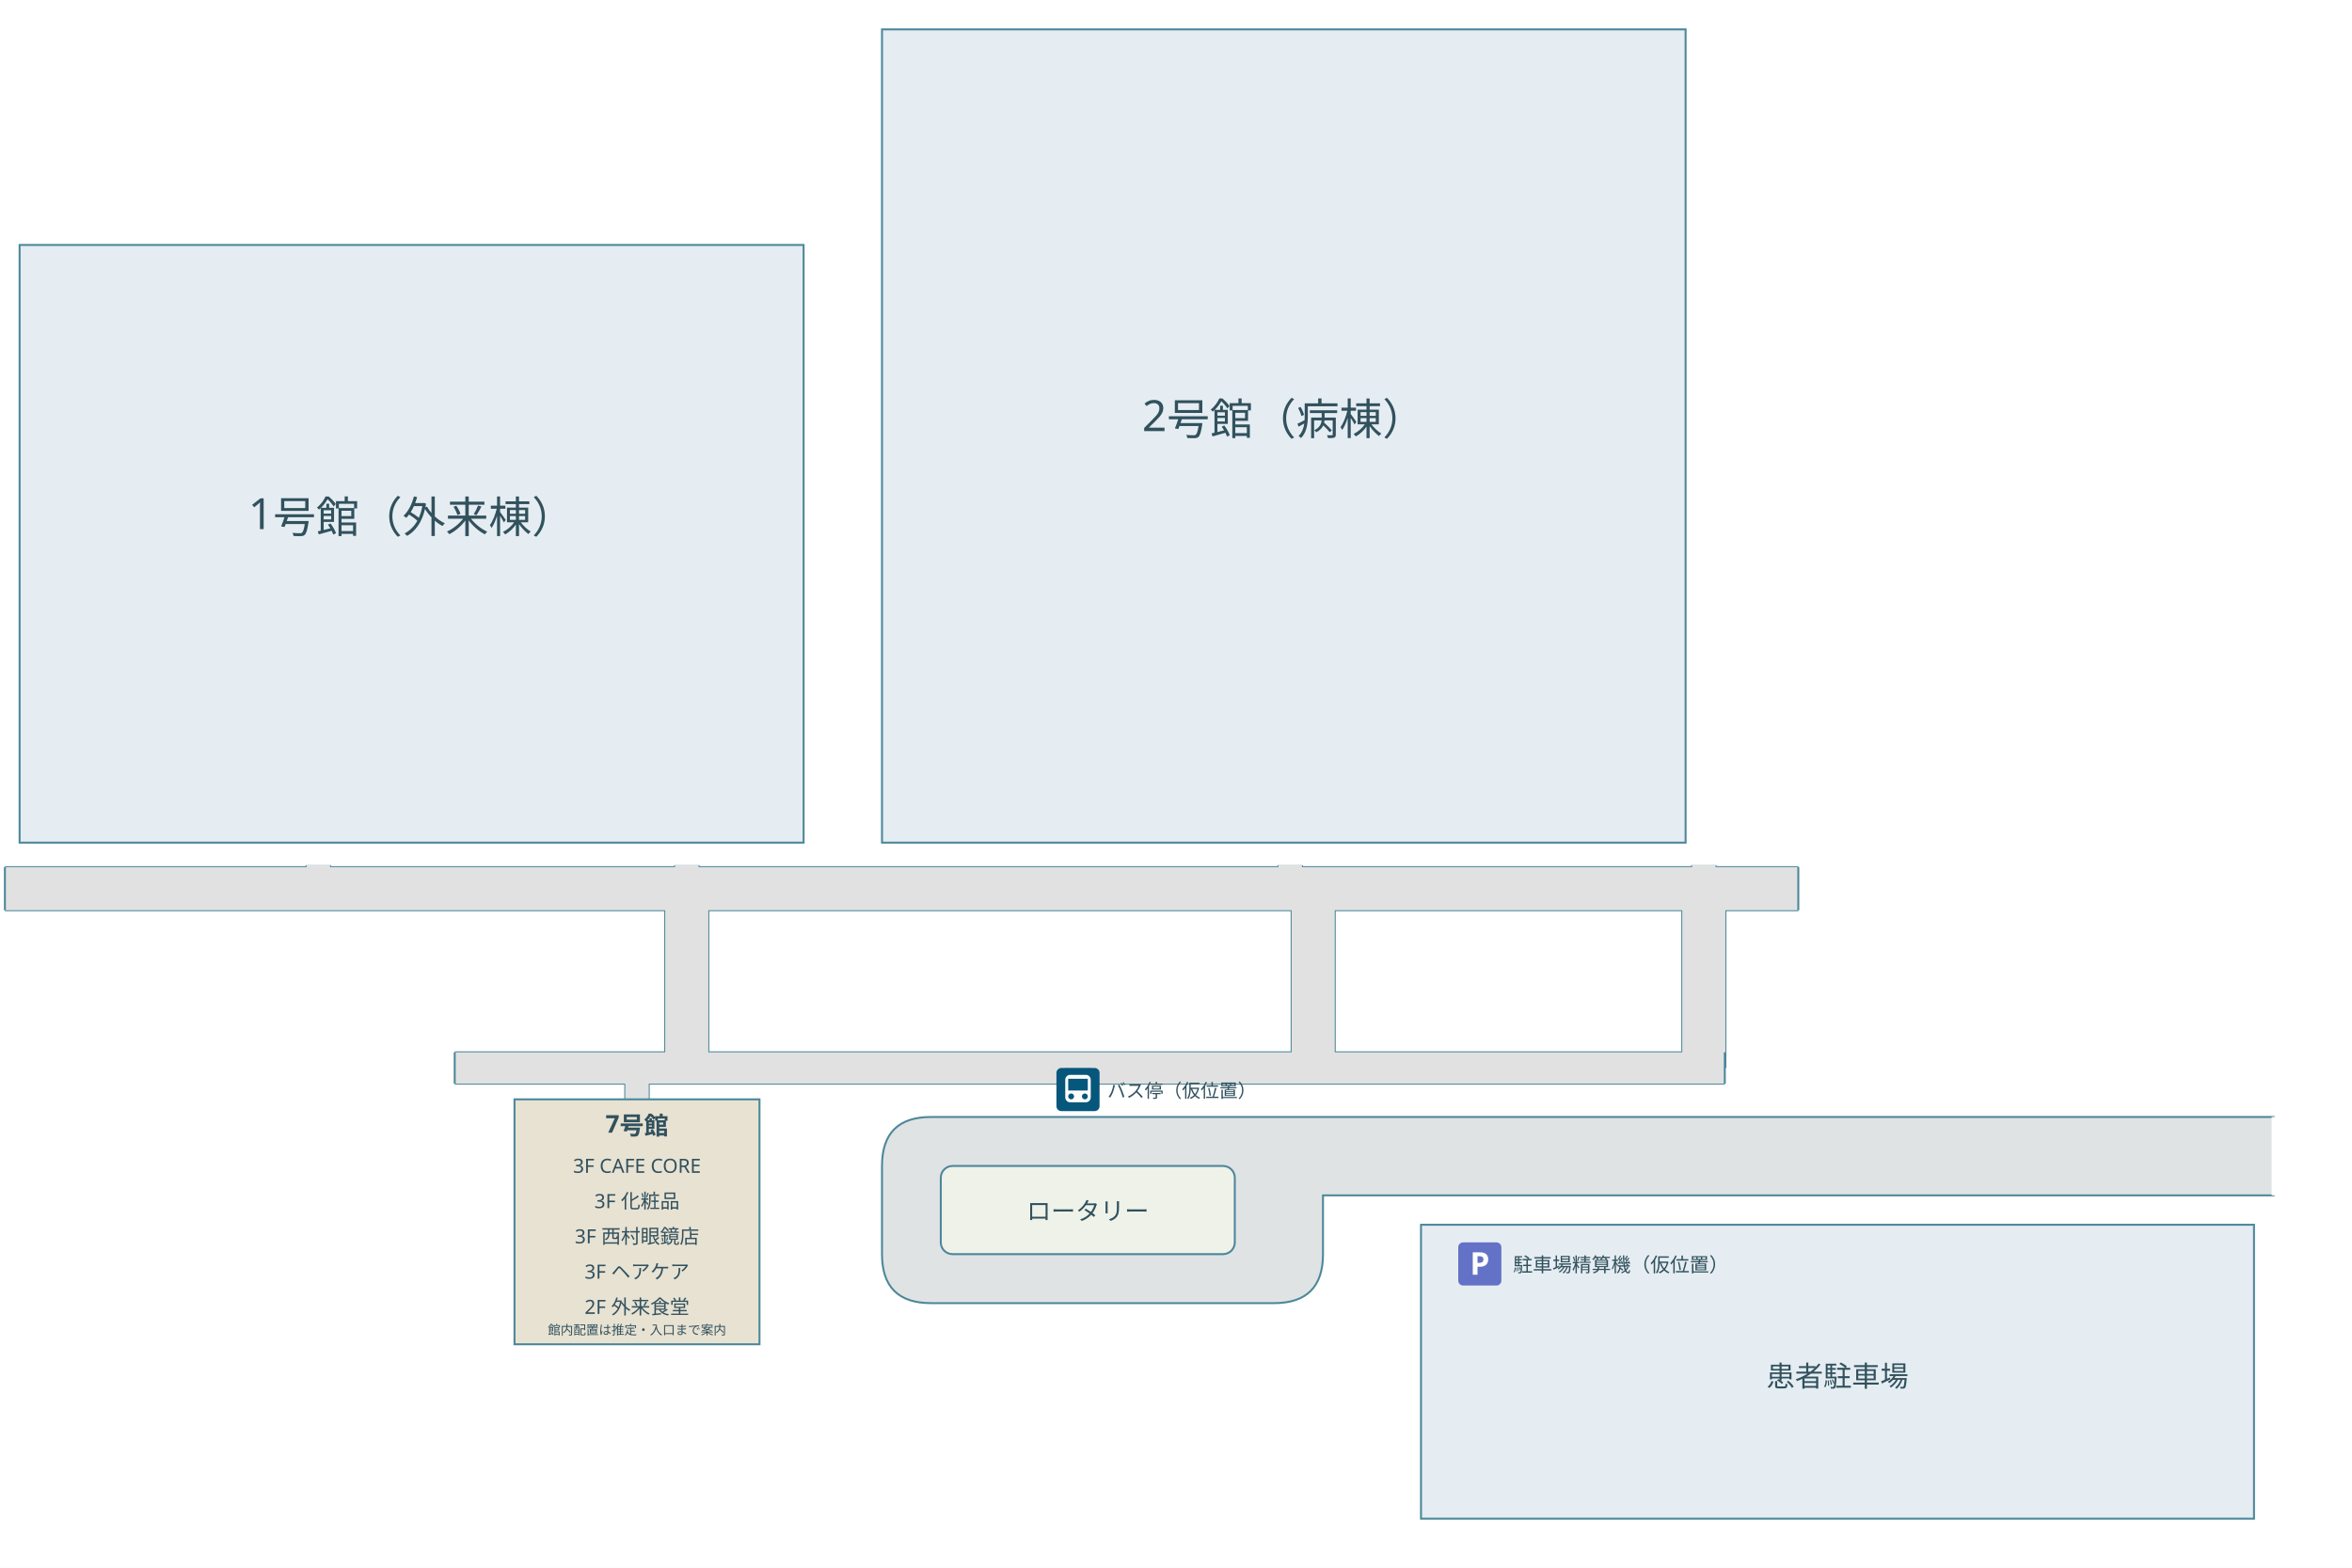
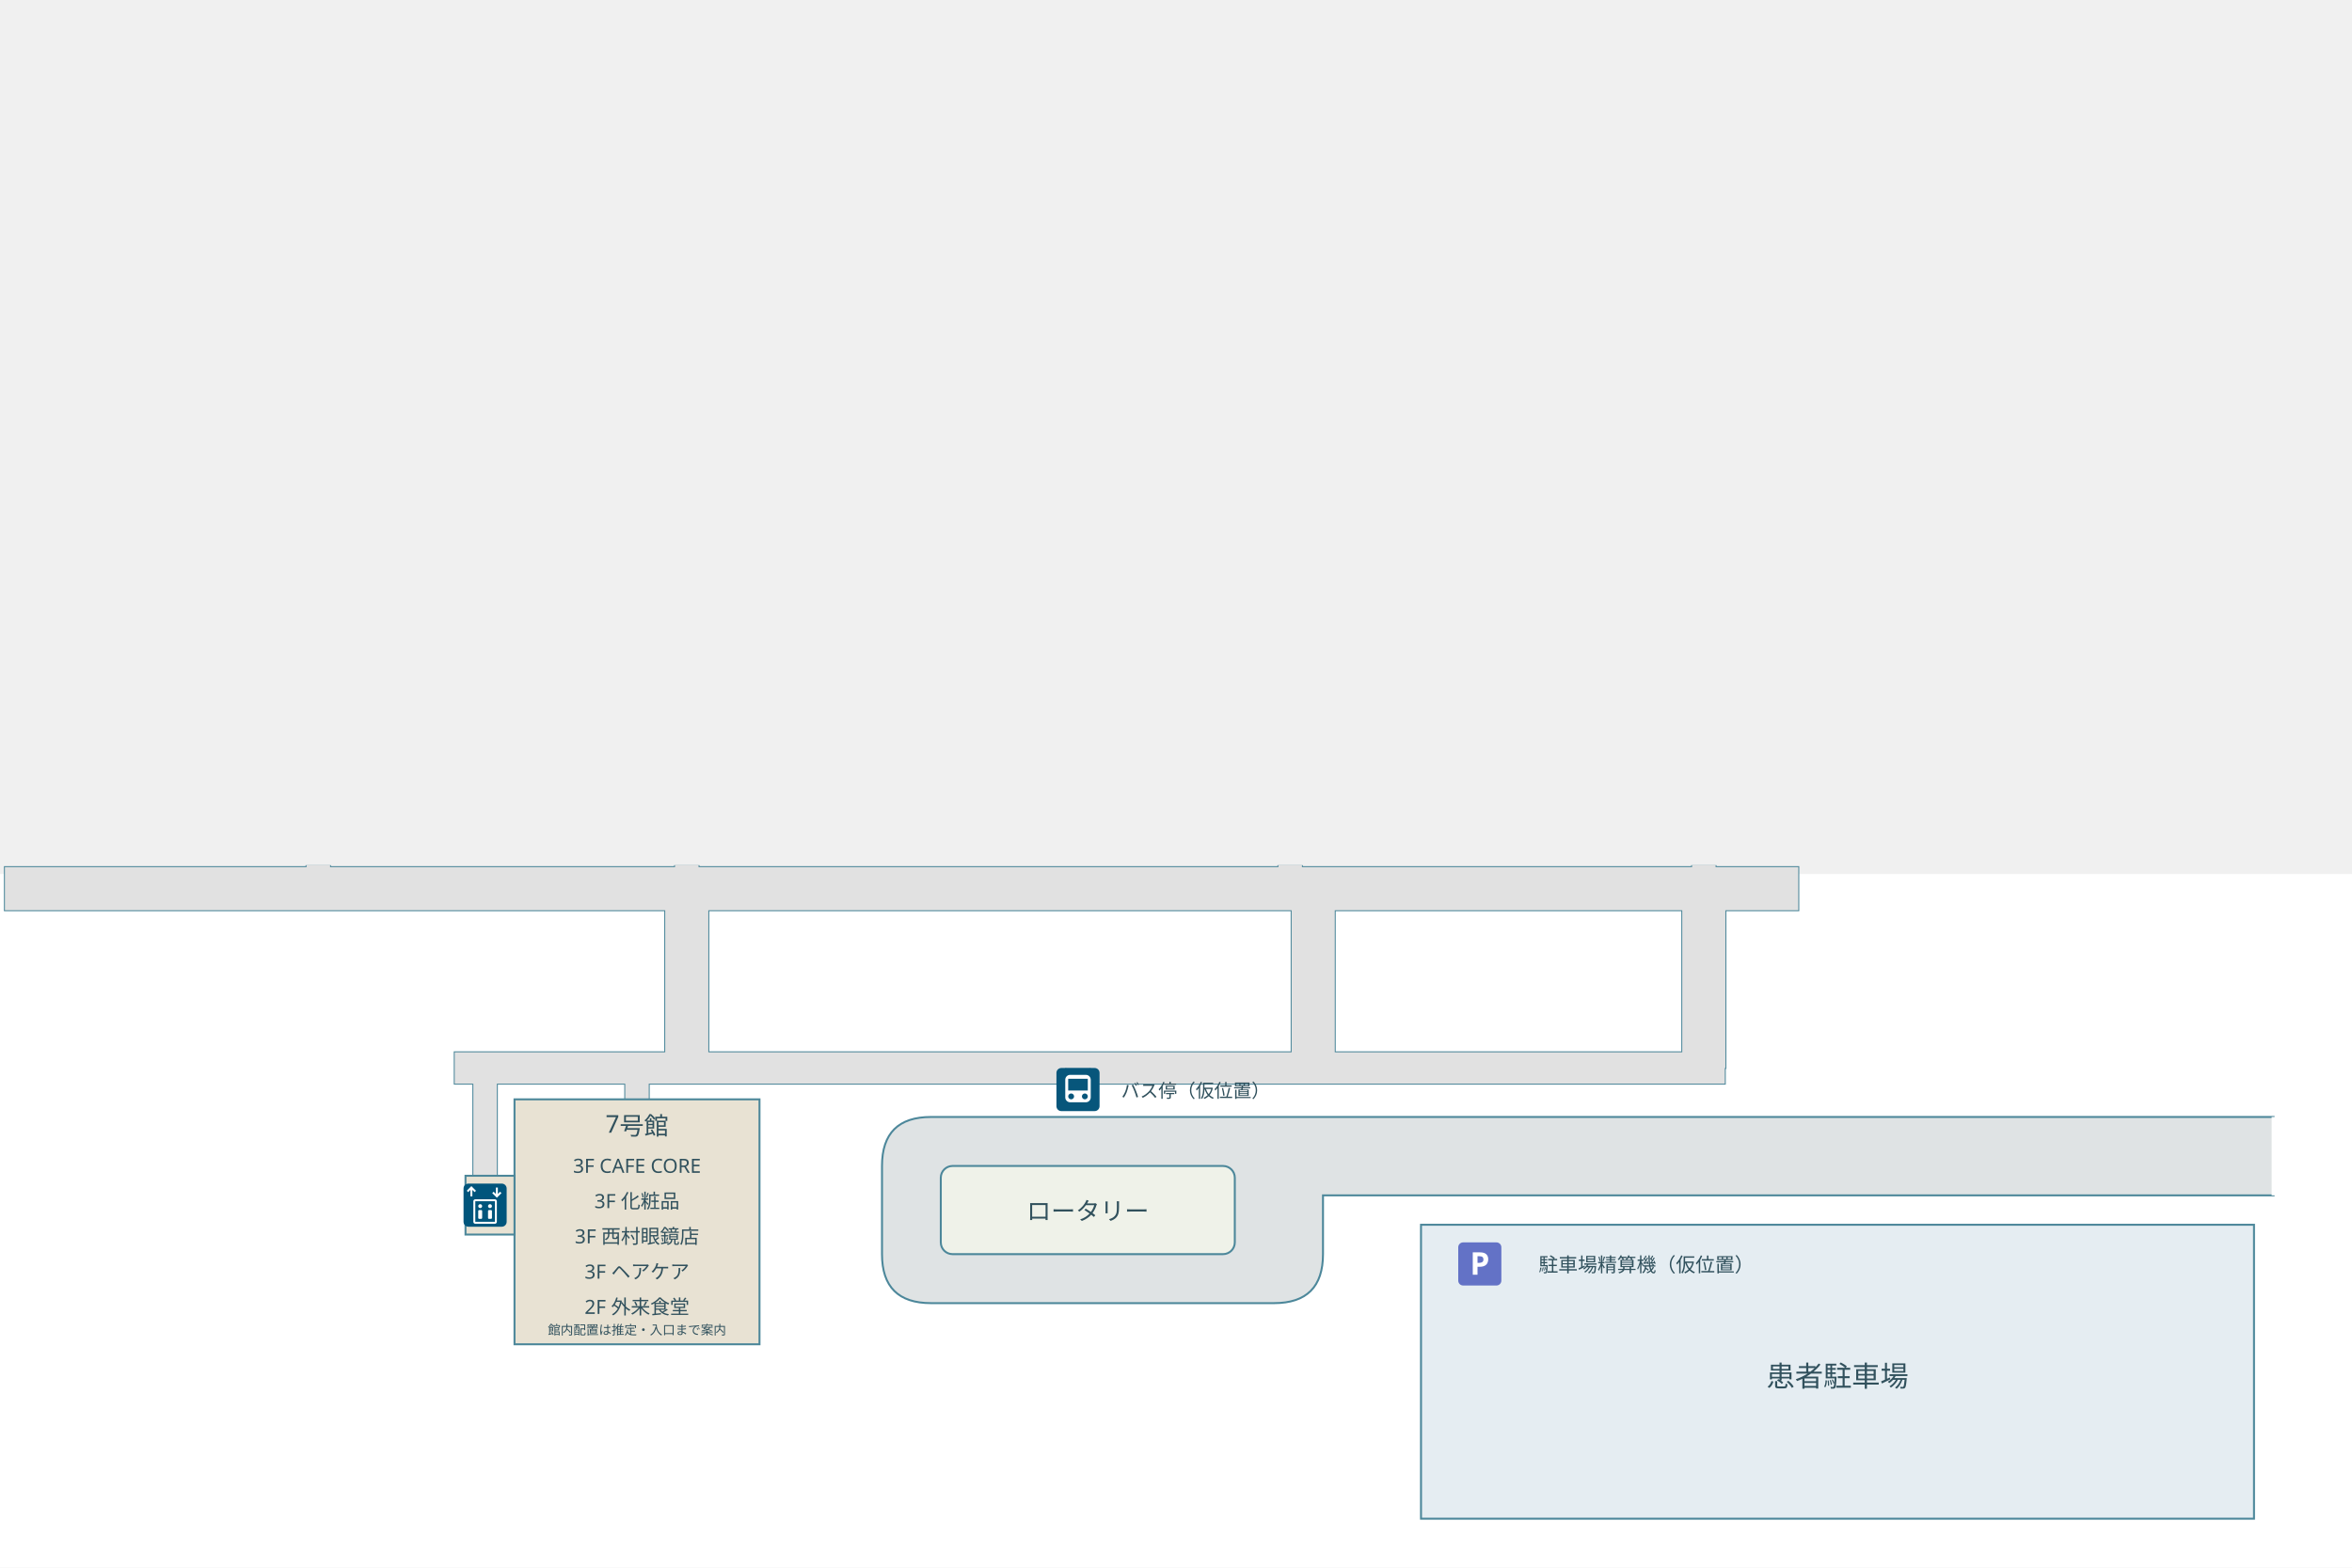
<svg xmlns="http://www.w3.org/2000/svg" viewBox="0 0 2400 1600">
-   <rect width="2400" height="1600" fill="white" />
-   <g fill="#e5edf2" stroke="#4c879a" stroke-width="2">
-     <rect x="20" y="250" width="800" height="610" />
-     <rect x="900" y="30" width="820" height="830" />
-   </g>
-   <g font-family="sans-serif" text-anchor="middle" fill="#31515d" font-size="44">
-     <text x="420" y="540">1号館（外来棟）</text>
-     <text x="1310" y="440">2号館（病棟）</text>
-   </g>
  <g id="campus-extension">
    <defs>
      <clipPath id="outdoor-only">
        <rect x="0" y="883" width="2400" height="717" />
      </clipPath>
    </defs>
    <g clip-path="url(#outdoor-only)">
      <rect x="0" y="892" width="2400" height="708" fill="white" />
-       <path d="M5 907L1835 907" fill="none" stroke="#4c879a" stroke-width="46" stroke-linejoin="miter" stroke-linecap="butt" />
-       <path d="M464 1090L1760 1090" fill="none" stroke="#4c879a" stroke-width="34" stroke-linejoin="miter" stroke-linecap="butt" />
-       <path d="M324.8 856.5L324.8 907" fill="none" stroke="#4c879a" stroke-width="26" stroke-linejoin="miter" stroke-linecap="butt" />
-       <path d="M700.8 856.1L700.8 1090" fill="none" stroke="#4c879a" stroke-width="26" stroke-linejoin="miter" stroke-linecap="butt" />
-       <path d="M1316.5 857.2L1316.5 907" fill="none" stroke="#4c879a" stroke-width="26" stroke-linejoin="miter" stroke-linecap="butt" />
-       <path d="M1340 907L1340 1090" fill="none" stroke="#4c879a" stroke-width="26" stroke-linejoin="miter" stroke-linecap="butt" />
-       <path d="M1738.6 846.1L1738.6 1090" fill="none" stroke="#4c879a" stroke-width="26" stroke-linejoin="miter" stroke-linecap="butt" />
-       <path d="M650 1090L650 1122" fill="none" stroke="#4c879a" stroke-width="26" stroke-linejoin="miter" stroke-linecap="butt" />
-       <path d="M700.8 907L700.8 1090" fill="none" stroke="#4c879a" stroke-width="46" stroke-linejoin="miter" stroke-linecap="butt" />
-       <path d="M1340 907L1340 1090" fill="none" stroke="#4c879a" stroke-width="46" stroke-linejoin="miter" stroke-linecap="butt" />
-       <path d="M1738.6 907L1738.6 1090" fill="none" stroke="#4c879a" stroke-width="46" stroke-linejoin="miter" stroke-linecap="butt" />
-       <path d="M5 907L1835 907" fill="none" stroke="#e1e1e1" stroke-width="44" stroke-linejoin="miter" stroke-linecap="butt" />
-       <path d="M464 1090L1760 1090" fill="none" stroke="#e1e1e1" stroke-width="32" stroke-linejoin="miter" stroke-linecap="butt" />
-       <path d="M324.8 856.5L324.8 907" fill="none" stroke="#e1e1e1" stroke-width="24" stroke-linejoin="miter" stroke-linecap="butt" />
-       <path d="M700.8 856.1L700.8 1090" fill="none" stroke="#e1e1e1" stroke-width="24" stroke-linejoin="miter" stroke-linecap="butt" />
-       <path d="M1316.5 857.2L1316.5 907" fill="none" stroke="#e1e1e1" stroke-width="24" stroke-linejoin="miter" stroke-linecap="butt" />
-       <path d="M1340 907L1340 1090" fill="none" stroke="#e1e1e1" stroke-width="24" stroke-linejoin="miter" stroke-linecap="butt" />
-       <path d="M1738.6 846.1L1738.6 1090" fill="none" stroke="#e1e1e1" stroke-width="24" stroke-linejoin="miter" stroke-linecap="butt" />
-       <path d="M650 1090L650 1122" fill="none" stroke="#e1e1e1" stroke-width="24" stroke-linejoin="miter" stroke-linecap="butt" />
-       <path d="M700.8 907L700.8 1090" fill="none" stroke="#e1e1e1" stroke-width="44" stroke-linejoin="miter" stroke-linecap="butt" />
-       <path d="M1340 907L1340 1090" fill="none" stroke="#e1e1e1" stroke-width="44" stroke-linejoin="miter" stroke-linecap="butt" />
-       <path d="M1738.6 907L1738.6 1090" fill="none" stroke="#e1e1e1" stroke-width="44" stroke-linejoin="miter" stroke-linecap="butt" />
-       <path d="M5 885.0V929.0" stroke="#4c879a" stroke-width="2" />
-       <path d="M1835 885.0V929.0" stroke="#4c879a" stroke-width="2" />
-       <path d="M464 1074.0V1106.0" stroke="#4c879a" stroke-width="2" />
-       <path d="M1760 1074.0V1106.0" stroke="#4c879a" stroke-width="2" />
-       <path d="M950 1140H2320V1220H1350V1280Q1350 1330 1300 1330H950Q900 1330 900 1280V1190Q900 1140 950 1140Z" fill="#dfe3e4" stroke="#4c879a" stroke-width="2" />
-       <rect x="960" y="1190" width="300" height="90" rx="12" fill="#eff2e9" stroke="#4c879a" stroke-width="2" />
-       <path d="M2320 1140V1220" stroke="white" stroke-width="4" />
-       <rect x="525" y="1122" width="250" height="250" fill="#e8e2d3" stroke="#4c879a" stroke-width="2" />
-       <rect x="1450" y="1250" width="850" height="300" fill="#e5edf2" stroke="#4c879a" stroke-width="2" />
-       <g font-family="sans-serif" text-anchor="middle" fill="#31515d">
-         <text x="650" y="1156" font-size="25" font-weight="700">7号館</text>
-         <text x="1875" y="1415" font-size="29">患者駐車場</text>
-         <text x="1110" y="1245" font-size="25">ロータリー</text>
+       <path id="outdoor-walk-edge-0" d="M4.0 907.0L1836.0 907.0" fill="none" stroke="#4c879a" stroke-width="46" stroke-linejoin="miter" />
+       <path id="outdoor-walk-edge-1" d="M463.0 1090.0L1761.0 1090.0" fill="none" stroke="#4c879a" stroke-width="34" stroke-linejoin="miter" />
+       <path id="outdoor-walk-edge-2" d="M324.8 855.5L324.8 908.0" fill="none" stroke="#4c879a" stroke-width="26" stroke-linejoin="miter" />
+       <path id="outdoor-walk-edge-3" d="M700.8 855.1L700.8 1091.0" fill="none" stroke="#4c879a" stroke-width="26" stroke-linejoin="miter" />
+       <path id="outdoor-walk-edge-4" d="M1316.5 856.2L1316.5 908.0" fill="none" stroke="#4c879a" stroke-width="26" stroke-linejoin="miter" />
+       <path id="outdoor-walk-edge-5" d="M1340.0 906.0L1340.0 1091.0" fill="none" stroke="#4c879a" stroke-width="26" stroke-linejoin="miter" />
+       <path id="outdoor-walk-edge-6" d="M1738.6 845.1L1738.6 1091.0" fill="none" stroke="#4c879a" stroke-width="26" stroke-linejoin="miter" />
+       <path id="outdoor-walk-edge-7" d="M650.0 1089.0L650.0 1123.0" fill="none" stroke="#4c879a" stroke-width="26" stroke-linejoin="miter" />
+       <path id="outdoor-walk-edge-8" d="M700.8 906.0L700.8 1091.0" fill="none" stroke="#4c879a" stroke-width="46" stroke-linejoin="miter" />
+       <path id="outdoor-walk-edge-9" d="M1340.0 906.0L1340.0 1091.0" fill="none" stroke="#4c879a" stroke-width="46" stroke-linejoin="miter" />
+       <path id="outdoor-walk-edge-10" d="M1738.6 906.0L1738.6 1091.0" fill="none" stroke="#4c879a" stroke-width="46" stroke-linejoin="miter" />
+       <path id="outdoor-walk-edge-11" d="M495.0 1089.0L495.0 1231.0" fill="none" stroke="#4c879a" stroke-width="26" stroke-linejoin="miter" />
+       <path id="outdoor-walk-fill-0" d="M5 907L1835 907" fill="none" stroke="#e1e1e1" stroke-width="44" stroke-linejoin="miter" />
+       <path id="outdoor-walk-fill-1" d="M464 1090L1760 1090" fill="none" stroke="#e1e1e1" stroke-width="32" stroke-linejoin="miter" />
+       <path id="outdoor-walk-fill-2" d="M324.8 856.5L324.8 907" fill="none" stroke="#e1e1e1" stroke-width="24" stroke-linejoin="miter" />
+       <path id="outdoor-walk-fill-3" d="M700.8 856.1L700.8 1090" fill="none" stroke="#e1e1e1" stroke-width="24" stroke-linejoin="miter" />
+       <path id="outdoor-walk-fill-4" d="M1316.5 857.2L1316.5 907" fill="none" stroke="#e1e1e1" stroke-width="24" stroke-linejoin="miter" />
+       <path id="outdoor-walk-fill-5" d="M1340 907L1340 1090" fill="none" stroke="#e1e1e1" stroke-width="24" stroke-linejoin="miter" />
+       <path id="outdoor-walk-fill-6" d="M1738.6 846.1L1738.6 1090" fill="none" stroke="#e1e1e1" stroke-width="24" stroke-linejoin="miter" />
+       <path id="outdoor-walk-fill-7" d="M650 1090L650 1122" fill="none" stroke="#e1e1e1" stroke-width="24" stroke-linejoin="miter" />
+       <path id="outdoor-walk-fill-8" d="M700.8 907L700.8 1090" fill="none" stroke="#e1e1e1" stroke-width="44" stroke-linejoin="miter" />
+       <path id="outdoor-walk-fill-9" d="M1340 907L1340 1090" fill="none" stroke="#e1e1e1" stroke-width="44" stroke-linejoin="miter" />
+       <path id="outdoor-walk-fill-10" d="M1738.6 907L1738.6 1090" fill="none" stroke="#e1e1e1" stroke-width="44" stroke-linejoin="miter" />
+       <path id="outdoor-walk-fill-11" d="M495 1090L495 1230" fill="none" stroke="#e1e1e1" stroke-width="24" stroke-linejoin="miter" />
+       <g id="outdoor-rotary">
+         <path d="M950 1140H2320V1220H1350V1280Q1350 1330 1300 1330H950Q900 1330 900 1280V1190Q900 1140 950 1140Z" fill="#dfe3e4" stroke="#4c879a" stroke-width="2" />
+         <rect x="960" y="1190" width="300" height="90" rx="12" fill="#eff2e9" stroke="#4c879a" stroke-width="2" />
+         <path d="M2320 1140V1220" stroke="white" stroke-width="4" />
+         <text x="1110" y="1245" font-family="sans-serif" text-anchor="middle" fill="#31515d" font-size="25">ロータリー</text>
      </g>
-       <g font-family="sans-serif" fill="#31515d" text-anchor="middle">
-         <text x="650" y="1197" font-size="20">3F CAFE CORE</text>
-         <text x="650" y="1233" font-size="20">3F 化粧品</text>
-         <text x="650" y="1269" font-size="20">3F 西村眼鏡店</text>
-         <text x="650" y="1305" font-size="20">3F ヘアケア</text>
-         <text x="650" y="1341" font-size="20">2F 外来食堂</text>
-         <text x="650" y="1362" font-size="13">館内配置は推定・入口まで案内</text>
+       <g id="outdoor-seven">
+         <rect x="525" y="1122" width="250" height="250" fill="#e8e2d3" stroke="#4c879a" stroke-width="2" />
+         <rect x="475" y="1200" width="50" height="60" fill="#e8e2d3" stroke="#4c879a" stroke-width="2" />
+         <g transform="translate(473 1208)">
+           <rect width="44" height="44" rx="5" fill="#00557c" />
+           <path d="M8 13V4m-4 4 4-4 4 4M34 4v9m-4-4 4 4 4-4" stroke="white" stroke-width="2" fill="none" />
+           <rect x="11" y="17" width="22" height="23" rx="1" fill="none" stroke="white" stroke-width="2" />
+           <g fill="white">
+             <circle cx="17" cy="23" r="2" />
+             <circle cx="27" cy="23" r="2" />
+             <rect x="15" y="27" width="4" height="9" rx="1" />
+             <rect x="25" y="27" width="4" height="9" rx="1" />
+           </g>
+         </g>
+         <text x="650" y="1156" font-family="sans-serif" text-anchor="middle" fill="#31515d" font-size="25">7号館</text>
+         <text x="650" y="1197" font-family="sans-serif" text-anchor="middle" fill="#31515d" font-size="20">3F CAFE CORE</text>
+         <text x="650" y="1233" font-family="sans-serif" text-anchor="middle" fill="#31515d" font-size="20">3F 化粧品</text>
+         <text x="650" y="1269" font-family="sans-serif" text-anchor="middle" fill="#31515d" font-size="20">3F 西村眼鏡店</text>
+         <text x="650" y="1305" font-family="sans-serif" text-anchor="middle" fill="#31515d" font-size="20">3F ヘアケア</text>
+         <text x="650" y="1341" font-family="sans-serif" text-anchor="middle" fill="#31515d" font-size="20">2F 外来食堂</text>
+         <text x="650" y="1362" font-family="sans-serif" text-anchor="middle" fill="#31515d" font-size="13">館内配置は推定・入口まで案内</text>
      </g>
-       <path d="M1100 1090V1112" stroke="#4c879a" stroke-width="26" />
-       <path d="M1100 1090V1112" stroke="#e1e1e1" stroke-width="24" />
+       <g id="outdoor-parkingBuilding">
+         <rect x="1450" y="1250" width="850" height="300" fill="#e5edf2" stroke="#4c879a" stroke-width="2" />
+         <text x="1875" y="1415" font-family="sans-serif" text-anchor="middle" fill="#31515d" font-size="29">患者駐車場</text>
+       </g>
      <g id="outdoor-busStop">
+         <path d="M1100 1090V1112" stroke="#4c879a" stroke-width="26" />
+         <path d="M1100 1090V1112" stroke="#e1e1e1" stroke-width="24" />
        <g transform="translate(1078 1090)">
          <rect width="44" height="44" rx="5" fill="#07567b" />
          <rect x="9" y="7" width="26" height="28" rx="5" fill="white" />
          <rect x="12" y="11" width="20" height="12" fill="#07567b" />
          <circle cx="15" cy="29" r="3" fill="#07567b" />
          <circle cx="29" cy="29" r="3" fill="#07567b" />
        </g>
-         <text x="1130" y="1120" font-family="sans-serif" font-size="19" fill="#31515d">バス停（仮位置）</text>
+         <text x="1220" y="1120" font-family="sans-serif" text-anchor="middle" fill="#31515d" font-size="19">バス停（仮位置）</text>
      </g>
      <g id="outdoor-parkingPayment">
        <g transform="translate(1488 1268)">
          <rect width="44" height="44" rx="5" fill="#6372c6" />
          <text x="22" y="33" text-anchor="middle" font-family="sans-serif" font-size="32" font-weight="700" fill="white">P</text>
        </g>
-         <text x="1544" y="1298" font-family="sans-serif" font-size="20" fill="#31515d">駐車場精算機（仮位置）</text>
+         <text x="1680" y="1298" font-family="sans-serif" text-anchor="middle" fill="#31515d" font-size="20">駐車場精算機（仮位置）</text>
      </g>
    </g>
  </g>
</svg>
